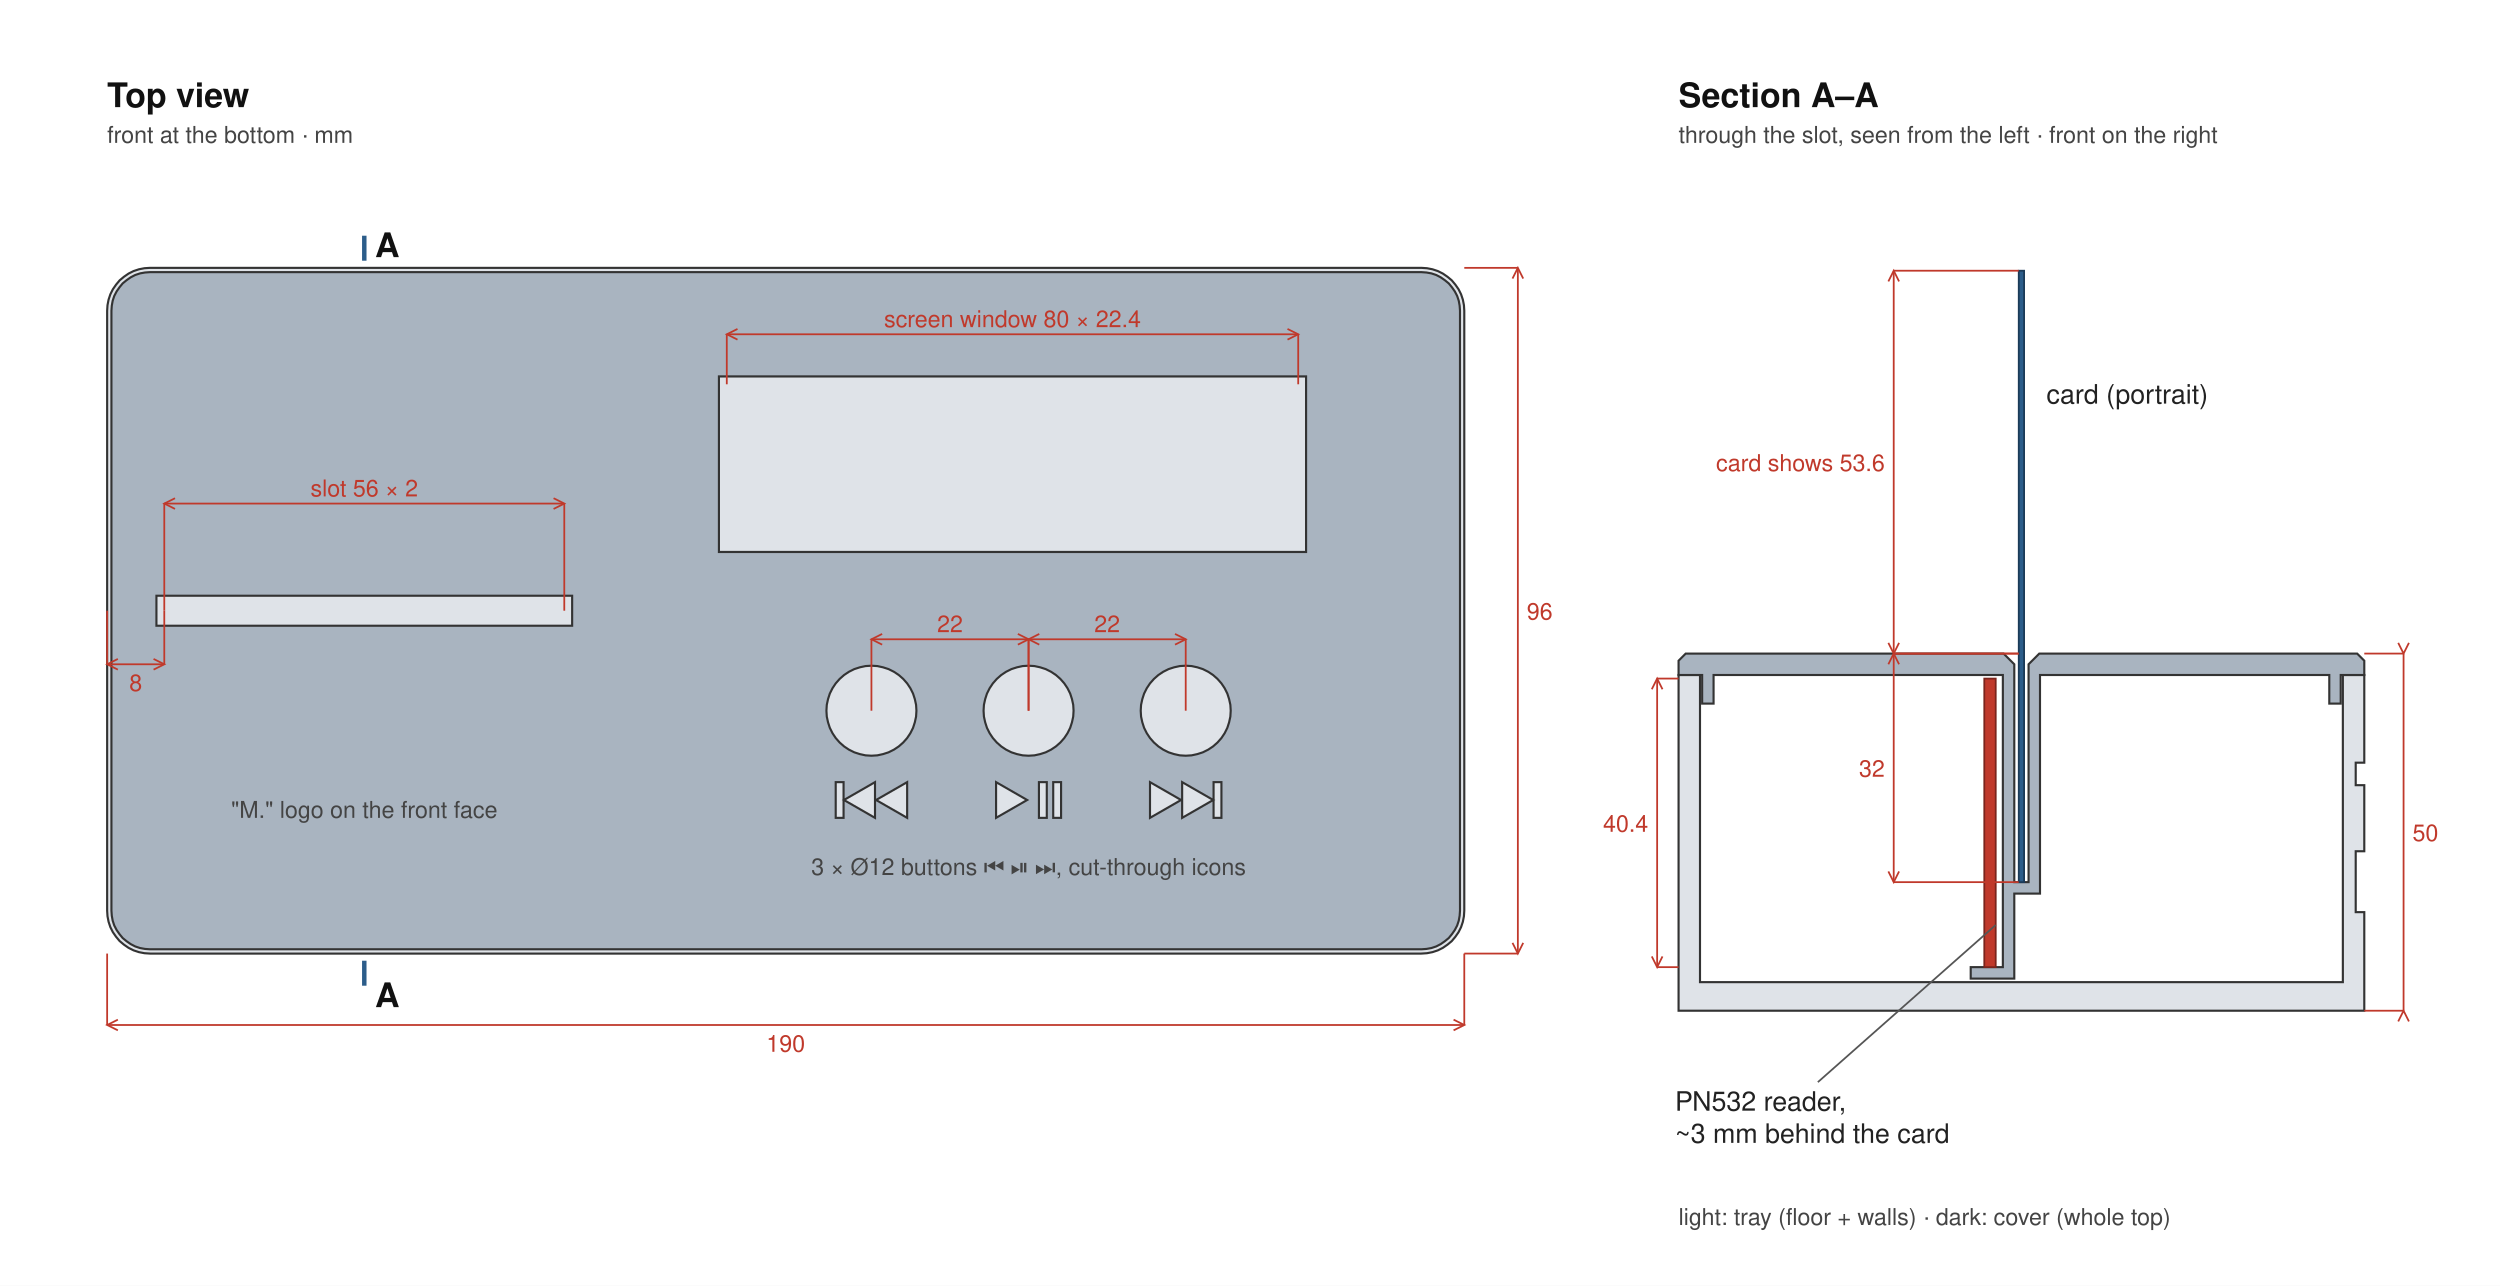
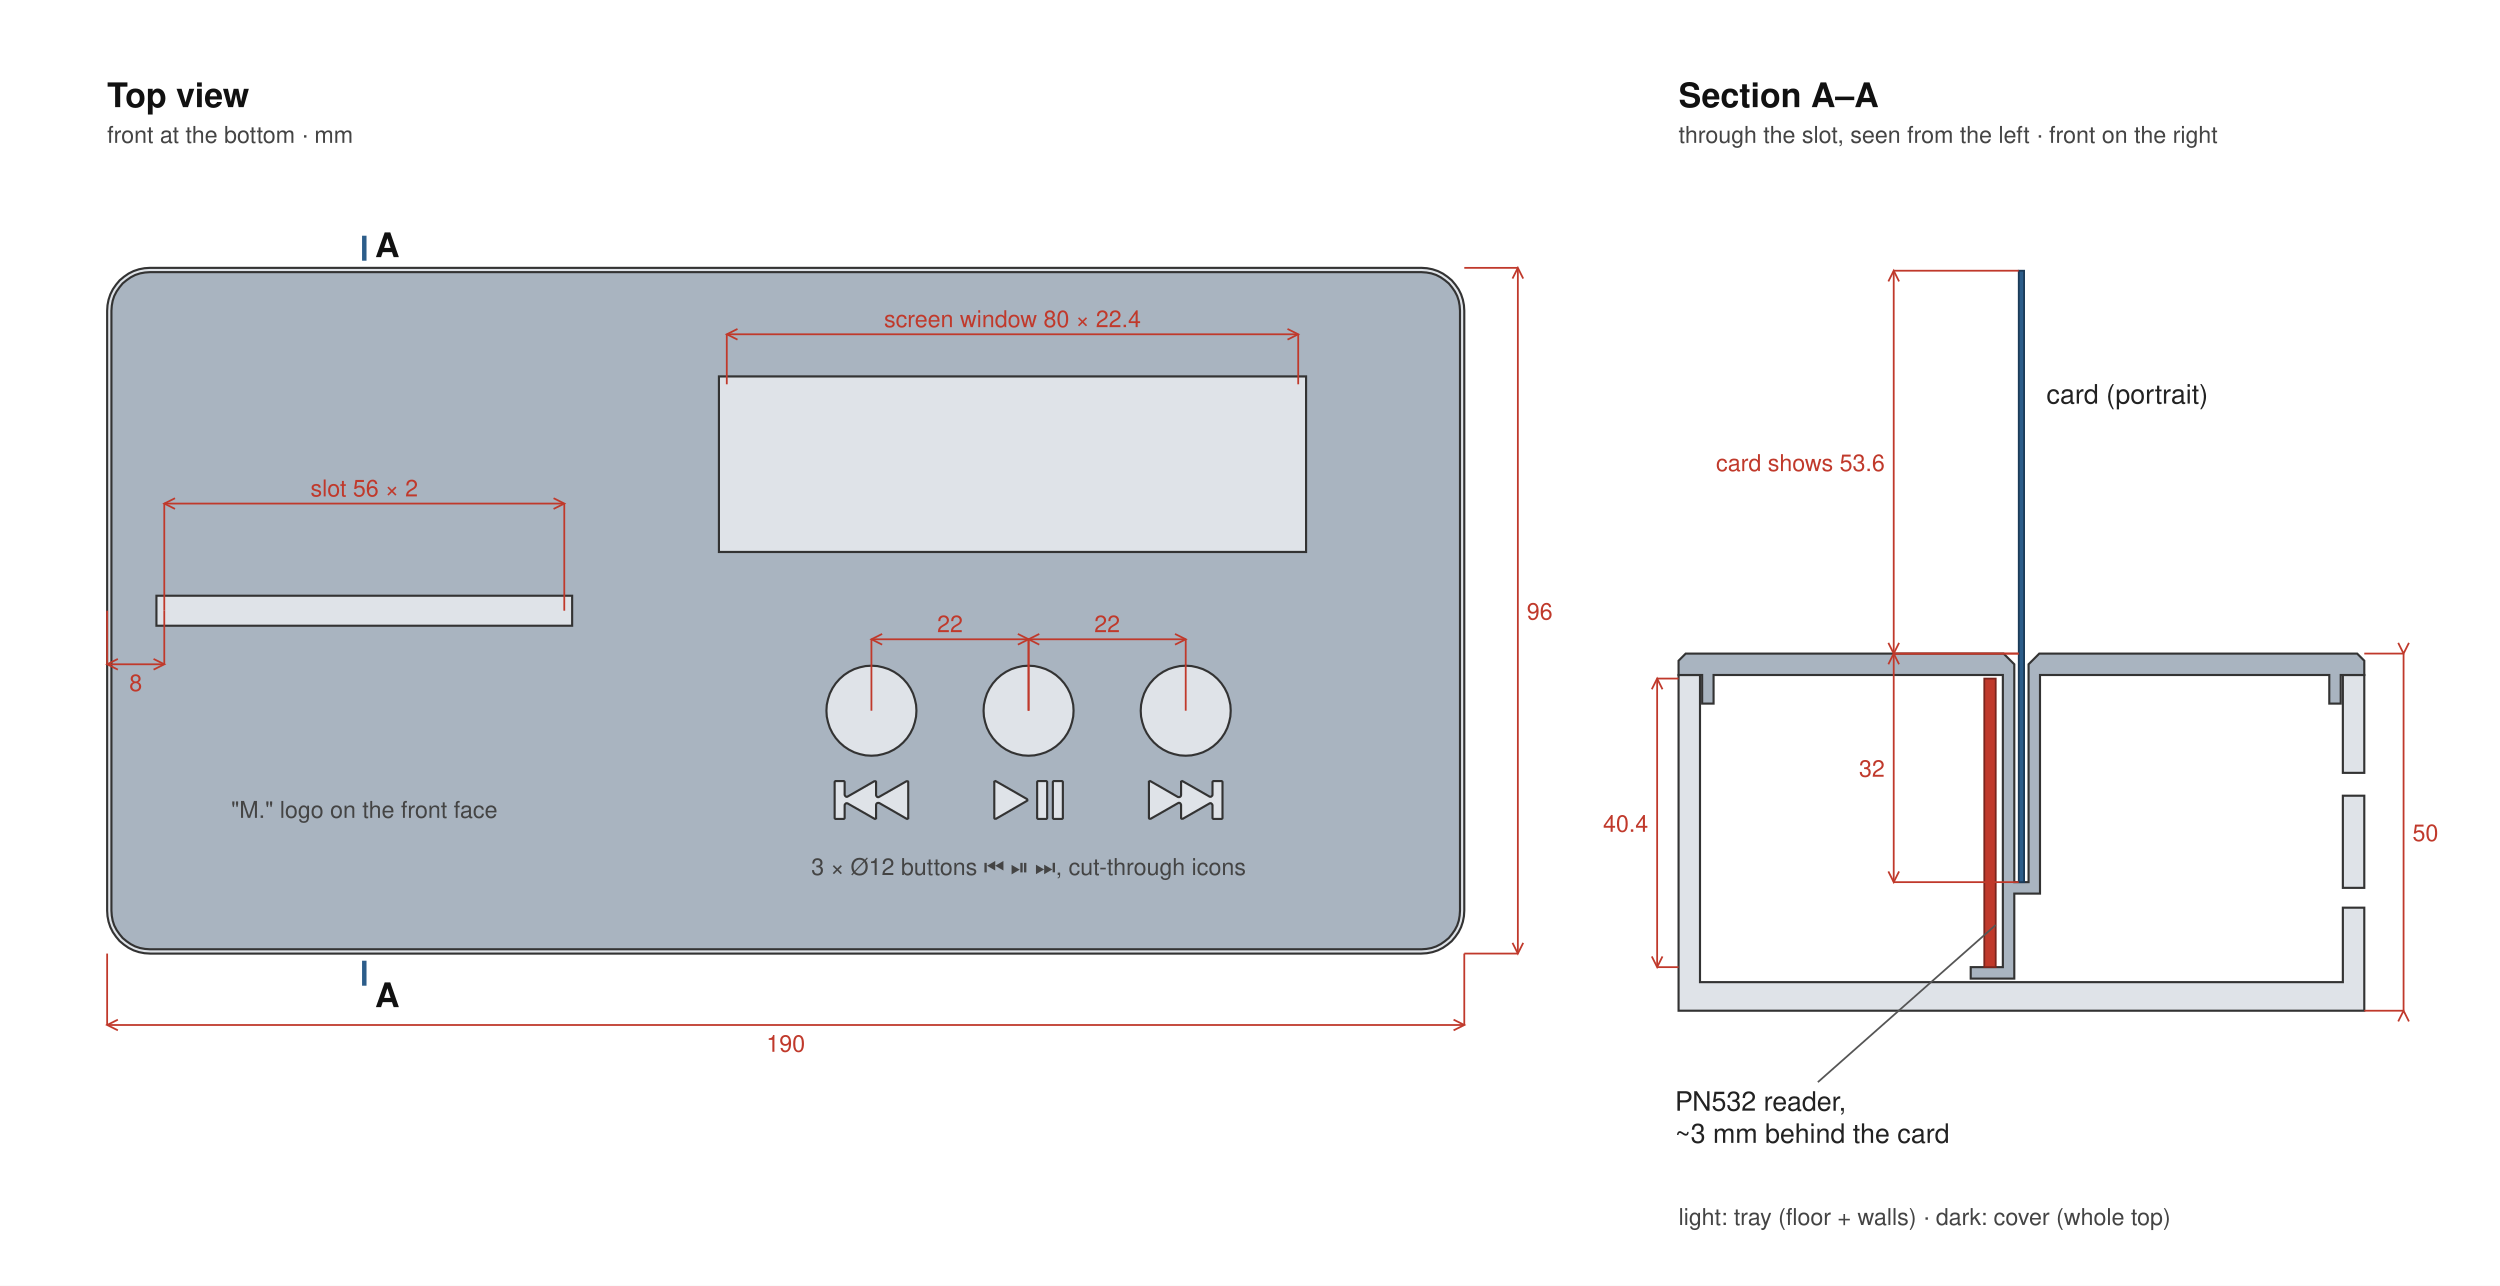
<svg xmlns="http://www.w3.org/2000/svg" width="1400" height="720" viewBox="0 0 1400 720" font-family="Helvetica, Arial, sans-serif">
  <style>
  .t { font-size: 15px; fill: #222; }
  .h { font-size: 19px; font-weight: bold; fill: #111; }
  .s { font-size: 13px; fill: #444; }
  .dim { stroke: #c0392b; stroke-width: 1; fill: none; }
  .dt { font-size: 13px; fill: #c0392b; }
  .tray { fill: #dfe3e8; stroke: #333; stroke-width: 1.2; fill-rule: evenodd; }
  .cover { fill: #a9b4c0; stroke: #333; stroke-width: 1.2; fill-rule: evenodd; }
  .card { fill: #2c5d8a; stroke: #1b3a57; stroke-width: 1; }
  .reader { fill: #c0392b; stroke: #7b241c; stroke-width: 1; }
  .lead { stroke: #555; stroke-width: 1; fill: none; }
</style>
  <rect width="1400" height="720" fill="#fff" />
  <text class="h" x="60" y="60">Top view</text>
  <text class="s" x="60" y="80">front at the bottom · mm</text>
  <path class="tray" d="M 799.1,533.8 L 802.2,533.2 L 805.2,532.2 L 808.0,530.8 L 810.6,529.0 L 813.0,527.0 L 815.0,524.6 L 816.8,522.0 L 818.2,519.2 L 819.2,516.2 L 819.8,513.1 L 820.0,510.0 L 820.0,174.0 L 819.8,170.9 L 819.2,167.8 L 818.2,164.8 L 816.8,162.0 L 815.0,159.4 L 813.0,157.0 L 810.6,155.0 L 808.0,153.2 L 805.2,151.8 L 802.2,150.8 L 799.1,150.2 L 796.0,150.0 L 84.0,150.0 L 80.9,150.2 L 77.8,150.8 L 74.8,151.8 L 72.0,153.2 L 69.4,155.0 L 67.0,157.0 L 65.0,159.4 L 63.2,162.0 L 61.8,164.8 L 60.8,167.8 L 60.2,170.9 L 60.0,174.0 L 60.0,510.0 L 60.2,513.1 L 60.8,516.2 L 61.8,519.2 L 63.2,522.0 L 65.0,524.6 L 67.0,527.0 L 69.4,529.0 L 72.0,530.8 L 74.8,532.2 L 77.8,533.2 L 80.9,533.8 L 84.0,534.0 L 796.0,534.0 Z" />
-   <path class="cover" d="M 798.8,531.4 L 801.6,530.9 L 804.3,530.0 L 806.8,528.7 L 809.1,527.1 L 811.3,525.3 L 813.1,523.1 L 814.7,520.8 L 816.0,518.3 L 816.9,515.6 L 817.4,512.8 L 817.6,510.0 L 817.6,174.0 L 817.4,171.2 L 816.9,168.4 L 816.0,165.7 L 814.7,163.2 L 813.1,160.9 L 811.3,158.7 L 809.1,156.9 L 806.8,155.3 L 804.3,154.0 L 801.6,153.1 L 798.8,152.6 L 796.0,152.4 L 84.0,152.4 L 81.2,152.6 L 78.4,153.1 L 75.7,154.0 L 73.2,155.3 L 70.9,156.9 L 68.7,158.7 L 66.9,160.9 L 65.3,163.2 L 64.0,165.7 L 63.1,168.4 L 62.6,171.2 L 62.4,174.0 L 62.4,510.0 L 62.6,512.8 L 63.1,515.6 L 64.0,518.3 L 65.3,520.8 L 66.9,523.1 L 68.7,525.3 L 70.9,527.1 L 73.2,528.7 L 75.7,530.0 L 78.4,530.9 L 81.2,531.4 L 84.0,531.6 L 796.0,531.6 Z M 402.6,309.1 L 402.6,210.8 L 731.4,210.8 L 731.4,309.1 Z M 87.6,350.4 L 87.6,333.6 L 320.4,333.6 L 320.4,350.4 Z M 484.7,423.0 L 481.5,422.3 L 478.4,421.3 L 475.4,419.8 L 472.7,418.0 L 470.2,415.8 L 468.0,413.3 L 466.2,410.6 L 464.7,407.6 L 463.7,404.5 L 463.0,401.3 L 462.8,398.0 L 463.0,394.7 L 463.7,391.5 L 464.7,388.4 L 466.2,385.4 L 468.0,382.7 L 470.2,380.2 L 472.7,378.0 L 475.4,376.2 L 478.4,374.7 L 481.5,373.7 L 484.7,373.0 L 488.0,372.8 L 491.3,373.0 L 494.5,373.7 L 497.6,374.7 L 500.6,376.2 L 503.3,378.0 L 505.8,380.2 L 508.0,382.7 L 509.8,385.4 L 511.3,388.4 L 512.3,391.5 L 513.0,394.7 L 513.2,398.0 L 513.0,401.3 L 512.3,404.5 L 511.3,407.6 L 509.8,410.6 L 508.0,413.3 L 505.8,415.8 L 503.3,418.0 L 500.6,419.8 L 497.6,421.3 L 494.5,422.3 L 491.3,423.0 L 488.0,423.2 Z M 572.7,423.0 L 569.5,422.3 L 566.4,421.3 L 563.4,419.8 L 560.7,418.0 L 558.2,415.8 L 556.0,413.3 L 554.2,410.6 L 552.7,407.6 L 551.7,404.5 L 551.0,401.3 L 550.8,398.0 L 551.0,394.7 L 551.7,391.5 L 552.7,388.4 L 554.2,385.4 L 556.0,382.7 L 558.2,380.2 L 560.7,378.0 L 563.4,376.2 L 566.4,374.7 L 569.5,373.7 L 572.7,373.0 L 576.0,372.8 L 579.3,373.0 L 582.5,373.7 L 585.6,374.7 L 588.6,376.2 L 591.3,378.0 L 593.8,380.2 L 596.0,382.7 L 597.8,385.4 L 599.3,388.4 L 600.3,391.5 L 601.0,394.7 L 601.2,398.0 L 601.0,401.3 L 600.3,404.5 L 599.3,407.6 L 597.8,410.6 L 596.0,413.3 L 593.8,415.8 L 591.3,418.0 L 588.6,419.8 L 585.6,421.3 L 582.5,422.3 L 579.3,423.0 L 576.0,423.2 Z M 660.7,423.0 L 657.5,422.3 L 654.4,421.3 L 651.4,419.8 L 648.7,418.0 L 646.2,415.8 L 644.0,413.3 L 642.2,410.6 L 640.7,407.6 L 639.7,404.5 L 639.0,401.3 L 638.8,398.0 L 639.0,394.7 L 639.7,391.5 L 640.7,388.4 L 642.2,385.4 L 644.0,382.7 L 646.2,380.2 L 648.7,378.0 L 651.4,376.2 L 654.4,374.7 L 657.5,373.7 L 660.7,373.0 L 664.0,372.8 L 667.3,373.0 L 670.5,373.7 L 673.6,374.7 L 676.6,376.2 L 679.3,378.0 L 681.8,380.2 L 684.0,382.7 L 685.8,385.4 L 687.3,388.4 L 688.3,391.5 L 689.0,394.7 L 689.2,398.0 L 689.0,401.3 L 688.3,404.5 L 687.3,407.6 L 685.8,410.6 L 684.0,413.3 L 681.8,415.8 L 679.3,418.0 L 676.6,419.8 L 673.6,421.3 L 670.5,422.3 L 667.3,423.0 L 664.0,423.2 Z M 468.0,458.0 L 468.0,438.0 L 472.4,438.0 L 472.4,458.0 Z M 472.6,448.0 L 490.0,438.0 L 490.0,458.0 Z M 490.6,448.0 L 508.0,438.0 L 508.0,458.0 Z M 557.8,438.0 L 575.2,448.0 L 557.8,458.0 Z M 581.8,458.0 L 581.8,438.0 L 586.2,438.0 L 586.2,458.0 Z M 589.8,458.0 L 589.8,438.0 L 594.2,438.0 L 594.2,458.0 Z M 644.0,438.0 L 661.4,448.0 L 644.0,458.0 Z M 662.0,438.0 L 679.4,448.0 L 662.0,458.0 Z M 679.6,458.0 L 679.6,438.0 L 684.0,438.0 L 684.0,458.0 Z" />
+   <path class="cover" d="M 798.8,531.4 L 801.6,530.9 L 804.3,530.0 L 806.8,528.7 L 809.1,527.1 L 811.3,525.3 L 813.1,523.1 L 814.7,520.8 L 816.0,518.3 L 816.9,515.6 L 817.4,512.8 L 817.6,510.0 L 817.6,174.0 L 817.4,171.2 L 816.9,168.4 L 816.0,165.7 L 814.7,163.2 L 813.1,160.9 L 811.3,158.7 L 809.1,156.9 L 806.8,155.3 L 804.3,154.0 L 801.6,153.1 L 798.8,152.6 L 796.0,152.4 L 84.0,152.4 L 81.2,152.6 L 78.4,153.1 L 75.7,154.0 L 73.2,155.3 L 70.9,156.9 L 68.7,158.7 L 66.9,160.9 L 65.3,163.2 L 64.0,165.7 L 63.1,168.4 L 62.6,171.2 L 62.4,174.0 L 62.4,510.0 L 62.6,512.8 L 63.1,515.6 L 64.0,518.3 L 65.3,520.8 L 66.9,523.1 L 68.7,525.3 L 70.9,527.1 L 73.2,528.7 L 75.7,530.0 L 78.4,530.9 L 81.2,531.4 L 84.0,531.6 L 796.0,531.6 Z M 402.6,309.1 L 402.6,210.8 L 731.4,210.8 L 731.4,309.1 Z M 87.6,350.4 L 87.6,333.6 L 320.4,333.6 L 320.4,350.4 Z M 484.7,423.0 L 481.5,422.3 L 478.4,421.3 L 475.4,419.8 L 472.7,418.0 L 470.2,415.8 L 468.0,413.3 L 466.2,410.6 L 464.7,407.6 L 463.7,404.5 L 463.0,401.3 L 462.8,398.0 L 463.0,394.7 L 463.7,391.5 L 464.7,388.4 L 466.2,385.4 L 468.0,382.7 L 470.2,380.2 L 472.7,378.0 L 475.4,376.2 L 478.4,374.7 L 481.5,373.7 L 484.7,373.0 L 488.0,372.8 L 491.3,373.0 L 494.5,373.7 L 497.6,374.7 L 500.6,376.2 L 503.3,378.0 L 505.8,380.2 L 508.0,382.7 L 509.8,385.4 L 511.3,388.4 L 512.3,391.5 L 513.0,394.7 L 513.2,398.0 L 513.0,401.3 L 512.3,404.5 L 511.3,407.6 L 509.8,410.6 L 508.0,413.3 L 505.8,415.8 L 503.3,418.0 L 500.6,419.8 L 497.6,421.3 L 494.5,422.3 L 491.3,423.0 L 488.0,423.2 Z M 572.7,423.0 L 569.5,422.3 L 566.4,421.3 L 563.4,419.8 L 560.7,418.0 L 558.2,415.8 L 556.0,413.3 L 554.2,410.6 L 552.7,407.6 L 551.7,404.5 L 551.0,401.3 L 550.8,398.0 L 551.0,394.7 L 551.7,391.5 L 552.7,388.4 L 554.2,385.4 L 556.0,382.7 L 558.2,380.2 L 560.7,378.0 L 563.4,376.2 L 566.4,374.7 L 569.5,373.7 L 572.7,373.0 L 576.0,372.8 L 579.3,373.0 L 582.5,373.7 L 585.6,374.7 L 588.6,376.2 L 591.3,378.0 L 593.8,380.2 L 596.0,382.7 L 597.8,385.4 L 599.3,388.4 L 600.3,391.5 L 601.0,394.7 L 601.2,398.0 L 601.0,401.3 L 600.3,404.5 L 599.3,407.6 L 597.8,410.6 L 596.0,413.3 L 593.8,415.8 L 591.3,418.0 L 588.6,419.8 L 585.6,421.3 L 582.5,422.3 L 579.3,423.0 L 576.0,423.2 Z M 660.7,423.0 L 657.5,422.3 L 654.4,421.3 L 651.4,419.8 L 648.7,418.0 L 646.2,415.8 L 644.0,413.3 L 642.2,410.6 L 640.7,407.6 L 639.7,404.5 L 639.0,401.3 L 638.8,398.0 L 639.0,394.7 L 639.7,391.5 L 640.7,388.4 L 642.2,385.4 L 644.0,382.7 L 646.2,380.2 L 648.7,378.0 L 651.4,376.2 L 654.4,374.7 L 657.5,373.7 L 660.7,373.0 L 664.0,372.8 L 667.3,373.0 L 670.5,373.7 L 673.6,374.7 L 676.6,376.2 L 679.3,378.0 L 681.8,380.2 L 684.0,382.7 L 685.8,385.4 L 687.3,388.4 L 688.3,391.5 L 689.0,394.7 L 689.2,398.0 L 689.0,401.3 L 688.3,404.5 L 687.3,407.6 L 685.8,410.6 L 684.0,413.3 L 681.8,415.8 L 679.3,418.0 L 676.6,419.8 L 673.6,421.3 L 670.5,422.3 L 667.3,423.0 L 664.0,423.2 Z M 468.2,458.6 L 468.1,458.6 L 467.9,458.6 L 467.7,458.5 L 467.5,458.3 L 467.4,458.1 L 467.4,457.9 L 467.4,457.8 L 467.4,438.2 L 467.4,438.1 L 467.4,437.9 L 467.5,437.7 L 467.7,437.5 L 467.9,437.4 L 468.1,437.4 L 468.2,437.4 L 472.2,437.4 L 472.3,437.4 L 472.5,437.4 L 472.7,437.5 L 472.9,437.7 L 473.0,437.9 L 473.0,438.1 L 473.0,438.2 L 473.0,445.0 L 473.0,445.1 L 473.2,445.6 L 473.5,445.9 L 473.9,446.2 L 474.4,446.2 L 474.8,446.0 L 489.6,437.5 L 489.8,437.5 L 489.9,437.5 L 490.1,437.5 L 490.3,437.5 L 490.5,437.7 L 490.6,437.9 L 490.6,438.1 L 490.6,438.2 L 490.6,445.2 L 490.6,445.3 L 490.8,445.8 L 491.1,446.2 L 491.5,446.4 L 492.0,446.4 L 492.4,446.2 L 507.6,437.5 L 507.8,437.5 L 507.9,437.5 L 508.1,437.5 L 508.3,437.5 L 508.5,437.7 L 508.6,437.9 L 508.6,438.1 L 508.6,438.2 L 508.6,457.9 L 508.6,458.1 L 508.5,458.1 L 508.4,458.4 L 508.2,458.5 L 508.0,458.6 L 507.8,458.5 L 507.7,458.5 L 507.5,458.4 L 492.4,449.7 L 492.3,449.7 L 491.8,449.6 L 491.3,449.7 L 491.0,449.9 L 490.7,450.3 L 490.6,450.8 L 490.6,457.9 L 490.6,458.1 L 490.5,458.1 L 490.4,458.4 L 490.2,458.5 L 490.0,458.6 L 489.8,458.5 L 489.7,458.5 L 489.5,458.4 L 474.8,450.0 L 474.7,449.9 L 474.2,449.8 L 473.7,449.9 L 473.4,450.2 L 473.1,450.5 L 473.0,451.1 L 473.0,457.8 L 473.0,457.9 L 473.0,458.1 L 472.9,458.3 L 472.7,458.5 L 472.5,458.6 L 472.3,458.6 L 472.2,458.6 Z M 581.6,458.6 L 581.5,458.6 L 581.3,458.6 L 581.1,458.5 L 580.9,458.3 L 580.8,458.1 L 580.8,457.9 L 580.8,457.8 L 580.8,438.2 L 580.8,438.1 L 580.8,437.9 L 580.9,437.7 L 581.1,437.5 L 581.3,437.4 L 581.5,437.4 L 581.6,437.4 L 585.6,437.4 L 585.7,437.4 L 585.9,437.4 L 586.1,437.5 L 586.3,437.7 L 586.4,437.9 L 586.4,438.1 L 586.4,438.2 L 586.4,457.8 L 586.4,457.9 L 586.4,458.1 L 586.3,458.3 L 586.1,458.5 L 585.9,458.6 L 585.7,458.6 L 585.6,458.6 Z M 590.4,458.6 L 590.3,458.6 L 590.1,458.6 L 589.9,458.5 L 589.7,458.3 L 589.6,458.1 L 589.6,457.9 L 589.6,457.8 L 589.6,438.2 L 589.6,438.1 L 589.6,437.9 L 589.7,437.7 L 589.9,437.5 L 590.1,437.4 L 590.3,437.4 L 590.4,437.4 L 594.4,437.4 L 594.5,437.4 L 594.7,437.4 L 594.9,437.5 L 595.1,437.7 L 595.2,437.9 L 595.2,438.1 L 595.2,438.2 L 595.2,457.8 L 595.2,457.9 L 595.2,458.1 L 595.1,458.3 L 594.9,458.5 L 594.7,458.6 L 594.5,458.6 L 594.4,458.6 Z M 679.8,458.6 L 679.7,458.6 L 679.5,458.6 L 679.3,458.5 L 679.1,458.3 L 679.0,458.1 L 679.0,457.9 L 679.0,457.8 L 679.0,451.0 L 679.0,450.9 L 678.8,450.4 L 678.5,450.1 L 678.1,449.8 L 677.6,449.8 L 677.2,450.0 L 662.4,458.5 L 662.2,458.5 L 662.1,458.5 L 661.9,458.5 L 661.7,458.5 L 661.5,458.3 L 661.4,458.1 L 661.4,457.9 L 661.4,457.8 L 661.4,450.8 L 661.4,450.7 L 661.2,450.2 L 660.9,449.8 L 660.5,449.6 L 660.0,449.6 L 659.6,449.8 L 644.4,458.5 L 644.2,458.5 L 644.1,458.5 L 643.9,458.5 L 643.7,458.5 L 643.5,458.3 L 643.4,458.1 L 643.4,457.9 L 643.4,457.8 L 643.4,438.1 L 643.4,437.9 L 643.5,437.9 L 643.6,437.6 L 643.8,437.5 L 644.0,437.4 L 644.2,437.5 L 644.3,437.5 L 644.5,437.6 L 659.6,446.3 L 659.7,446.3 L 660.2,446.4 L 660.7,446.3 L 661.0,446.1 L 661.3,445.7 L 661.4,445.2 L 661.4,438.1 L 661.4,437.9 L 661.5,437.9 L 661.6,437.6 L 661.8,437.5 L 662.0,437.4 L 662.2,437.5 L 662.3,437.5 L 662.5,437.6 L 677.2,446.0 L 677.3,446.1 L 677.8,446.2 L 678.3,446.1 L 678.6,445.8 L 678.9,445.5 L 679.0,444.9 L 679.0,438.2 L 679.0,438.1 L 679.0,437.9 L 679.1,437.7 L 679.3,437.5 L 679.5,437.4 L 679.7,437.4 L 679.8,437.4 L 683.8,437.4 L 683.9,437.4 L 684.1,437.4 L 684.3,437.5 L 684.5,437.7 L 684.6,437.9 L 684.6,438.1 L 684.6,438.2 L 684.6,457.8 L 684.6,457.9 L 684.6,458.1 L 684.5,458.3 L 684.3,458.5 L 684.1,458.6 L 683.9,458.6 L 683.8,458.6 Z M 557.3,458.5 L 557.1,458.5 L 556.9,458.3 L 556.8,458.1 L 556.8,457.9 L 556.8,457.8 L 556.8,438.1 L 556.8,437.9 L 556.9,437.9 L 557.0,437.6 L 557.2,437.5 L 557.4,437.4 L 557.6,437.5 L 557.7,437.5 L 557.9,437.6 L 575.0,447.4 L 575.2,447.6 L 575.2,447.6 L 575.3,447.8 L 575.3,448.0 L 575.3,448.3 L 575.1,448.4 L 575.0,448.5 L 574.9,448.6 L 557.8,458.5 L 557.6,458.5 L 557.5,458.5 Z" />
  <path class="dim" d="M60.0,534.0 V574.0 M820.0,534.0 V574.0 M60.0,574.0 H820.0" />
  <path class="dim" d="M66.0,571.0 L60.0,574.0 L66.0,577.0 M814.0,571.0 L820.0,574.0 L814.0,577.0" />
  <text class="dt" x="440.0" y="589.0" text-anchor="middle">190</text>
  <path class="dim" d="M820.0,150.0 H850.0 M820.0,534.0 H850.0 M850.0,150.0 V534.0" />
  <path class="dim" d="M847.0,156.0 L850.0,150.0 L853.0,156.0 M847.0,528.0 L850.0,534.0 L853.0,528.0" />
  <text class="dt" x="855.0" y="347.0" text-anchor="start">96</text>
  <path class="dim" d="M92.0,342.0 V282.0 M316.0,342.0 V282.0 M92.0,282.0 H316.0" />
  <path class="dim" d="M98.0,279.0 L92.0,282.0 L98.0,285.0 M310.0,279.0 L316.0,282.0 L310.0,285.0" />
  <text class="dt" x="204.0" y="278.0" text-anchor="middle">slot 56 × 2</text>
  <path class="dim" d="M60.0,342.0 V372.0 M92.0,342.0 V372.0 M60.0,372.0 H92.0" />
  <path class="dim" d="M66.0,369.0 L60.0,372.0 L66.0,375.0 M86.0,369.0 L92.0,372.0 L86.0,375.0" />
  <text class="dt" x="76.0" y="387.0" text-anchor="middle">8</text>
  <path class="dim" d="M407.0,215.2 V187.2 M727.0,215.2 V187.2 M407.0,187.2 H727.0" />
  <path class="dim" d="M413.0,184.2 L407.0,187.2 L413.0,190.2 M721.0,184.2 L727.0,187.2 L721.0,190.2" />
  <text class="dt" x="567.0" y="183.2" text-anchor="middle">screen window 80 × 22.4</text>
  <path class="dim" d="M488.0,398.0 V358.0 M576.0,398.0 V358.0 M488.0,358.0 H576.0" />
  <path class="dim" d="M494.0,355.0 L488.0,358.0 L494.0,361.0 M570.0,355.0 L576.0,358.0 L570.0,361.0" />
  <text class="dt" x="532.0" y="354.0" text-anchor="middle">22</text>
  <path class="dim" d="M576.0,398.0 V358.0 M664.0,398.0 V358.0 M576.0,358.0 H664.0" />
  <path class="dim" d="M582.0,355.0 L576.0,358.0 L582.0,361.0 M658.0,355.0 L664.0,358.0 L658.0,361.0" />
  <text class="dt" x="620.0" y="354.0" text-anchor="middle">22</text>
  <text class="s" x="576.0" y="490.0" text-anchor="middle">3 × Ø12 buttons ⏮ ⏯ ⏭, cut-through icons</text>
  <path d="M204.0,132.0 V146.0 M204.0,538.0 V552.0" stroke="#2c5d8a" stroke-width="2.5" />
  <text class="h" x="210.0" y="144.0" fill="#2c5d8a">A</text>
  <text class="h" x="210.0" y="564.0" fill="#2c5d8a">A</text>
  <text class="s" x="204.0" y="458.0" text-anchor="middle">"M." logo on the front face</text>
  <text class="h" x="940" y="60">Section A–A</text>
  <text class="s" x="940" y="80">through the slot, seen from the left · front on the right</text>
-   <path class="tray" d="M 1324.0,510.8 L 1319.2,510.8 L 1319.2,476.7 L 1324.0,476.7 L 1324.0,439.7 L 1319.2,439.7 L 1319.2,427.1 L 1324.0,427.1 L 1324.0,378.0 L 1312.0,378.0 L 1312.0,550.0 L 952.0,550.0 L 952.0,378.0 L 940.0,378.0 L 940.0,566.0 L 1324.0,566.0 Z" />
+   <path class="tray" d="M 1324.0,508.3 L 1312.0,508.3 L 1312.0,550.0 L 952.0,550.0 L 952.0,378.0 L 940.0,378.0 L 940.0,566.0 L 1324.0,566.0 Z M 1324.0,378.0 L 1312.0,378.0 L 1312.0,432.8 L 1324.0,432.8 Z M 1324.0,445.6 L 1312.0,445.6 L 1312.0,497.2 L 1324.0,497.2 Z" />
  <path class="cover" d="M 1128.0,500.4 L 1142.4,500.4 L 1142.4,378.0 L 1304.4,378.0 L 1304.4,394.0 L 1310.8,394.0 L 1310.8,378.0 L 1324.0,378.0 L 1324.0,370.0 L 1320.0,366.0 L 1142.0,366.0 L 1136.0,372.0 L 1136.0,494.0 L 1128.0,494.0 L 1128.0,372.0 L 1122.0,366.0 L 944.0,366.0 L 940.0,370.0 L 940.0,378.0 L 953.2,378.0 L 953.2,394.0 L 959.6,394.0 L 959.6,378.0 L 1121.6,378.0 L 1121.6,541.6 L 1103.6,541.6 L 1103.6,548.0 L 1128.0,548.0 Z" />
  <path class="reader" d="M 1117.6,380.0 L 1111.2,380.0 L 1111.2,541.6 L 1117.6,541.6 Z" />
  <path class="card" d="M 1133.5,151.6 L 1130.5,151.6 L 1130.5,494.0 L 1133.5,494.0 Z" />
  <path class="dim" d="M1324.0,566.0 H1346.0 M1324.0,366.0 H1346.0 M1346.0,566.0 V366.0" />
  <path class="dim" d="M1343.0,572.0 L1346.0,566.0 L1349.0,572.0 M1343.0,360.0 L1346.0,366.0 L1349.0,360.0" />
  <text class="dt" x="1351.0" y="471.0" text-anchor="start">50</text>
  <path class="dim" d="M1130.48,366.0 H1060.48 M1130.48,494.0 H1060.48 M1060.48,366.0 V494.0" />
  <path class="dim" d="M1057.48,372.0 L1060.48,366.0 L1063.48,372.0 M1057.48,488.0 L1060.48,494.0 L1063.48,488.0" />
  <text class="dt" x="1055.48" y="435.0" text-anchor="end">32</text>
  <path class="dim" d="M1130.48,151.6 H1060.48 M1130.48,366.0 H1060.48 M1060.48,151.6 V366.0" />
  <path class="dim" d="M1057.48,157.6 L1060.48,151.6 L1063.48,157.6 M1057.48,360.0 L1060.48,366.0 L1063.48,360.0" />
  <text class="dt" x="1055.48" y="263.8" text-anchor="end">card shows 53.6</text>
  <path class="dim" d="M940.0,380.0 H928.0 M940.0,541.6 H928.0 M928.0,380.0 V541.6" />
  <path class="dim" d="M925.0,386.0 L928.0,380.0 L931.0,386.0 M925.0,535.6 L928.0,541.6 L931.0,535.6" />
  <text class="dt" x="923.0" y="465.8" text-anchor="end">40.4</text>
  <path class="lead" d="M1117.6,518.0 L1018.0,606.0" />
  <text class="t" x="938.0" y="622.0">PN532 reader,</text>
  <text class="t" x="938.0" y="640.0">~3 mm behind the card</text>
  <text class="t" x="1146.0" y="226.0">card (portrait)</text>
  <text class="s" x="940" y="686.0">light: tray (floor + walls) · dark: cover (whole top)</text>
</svg>
